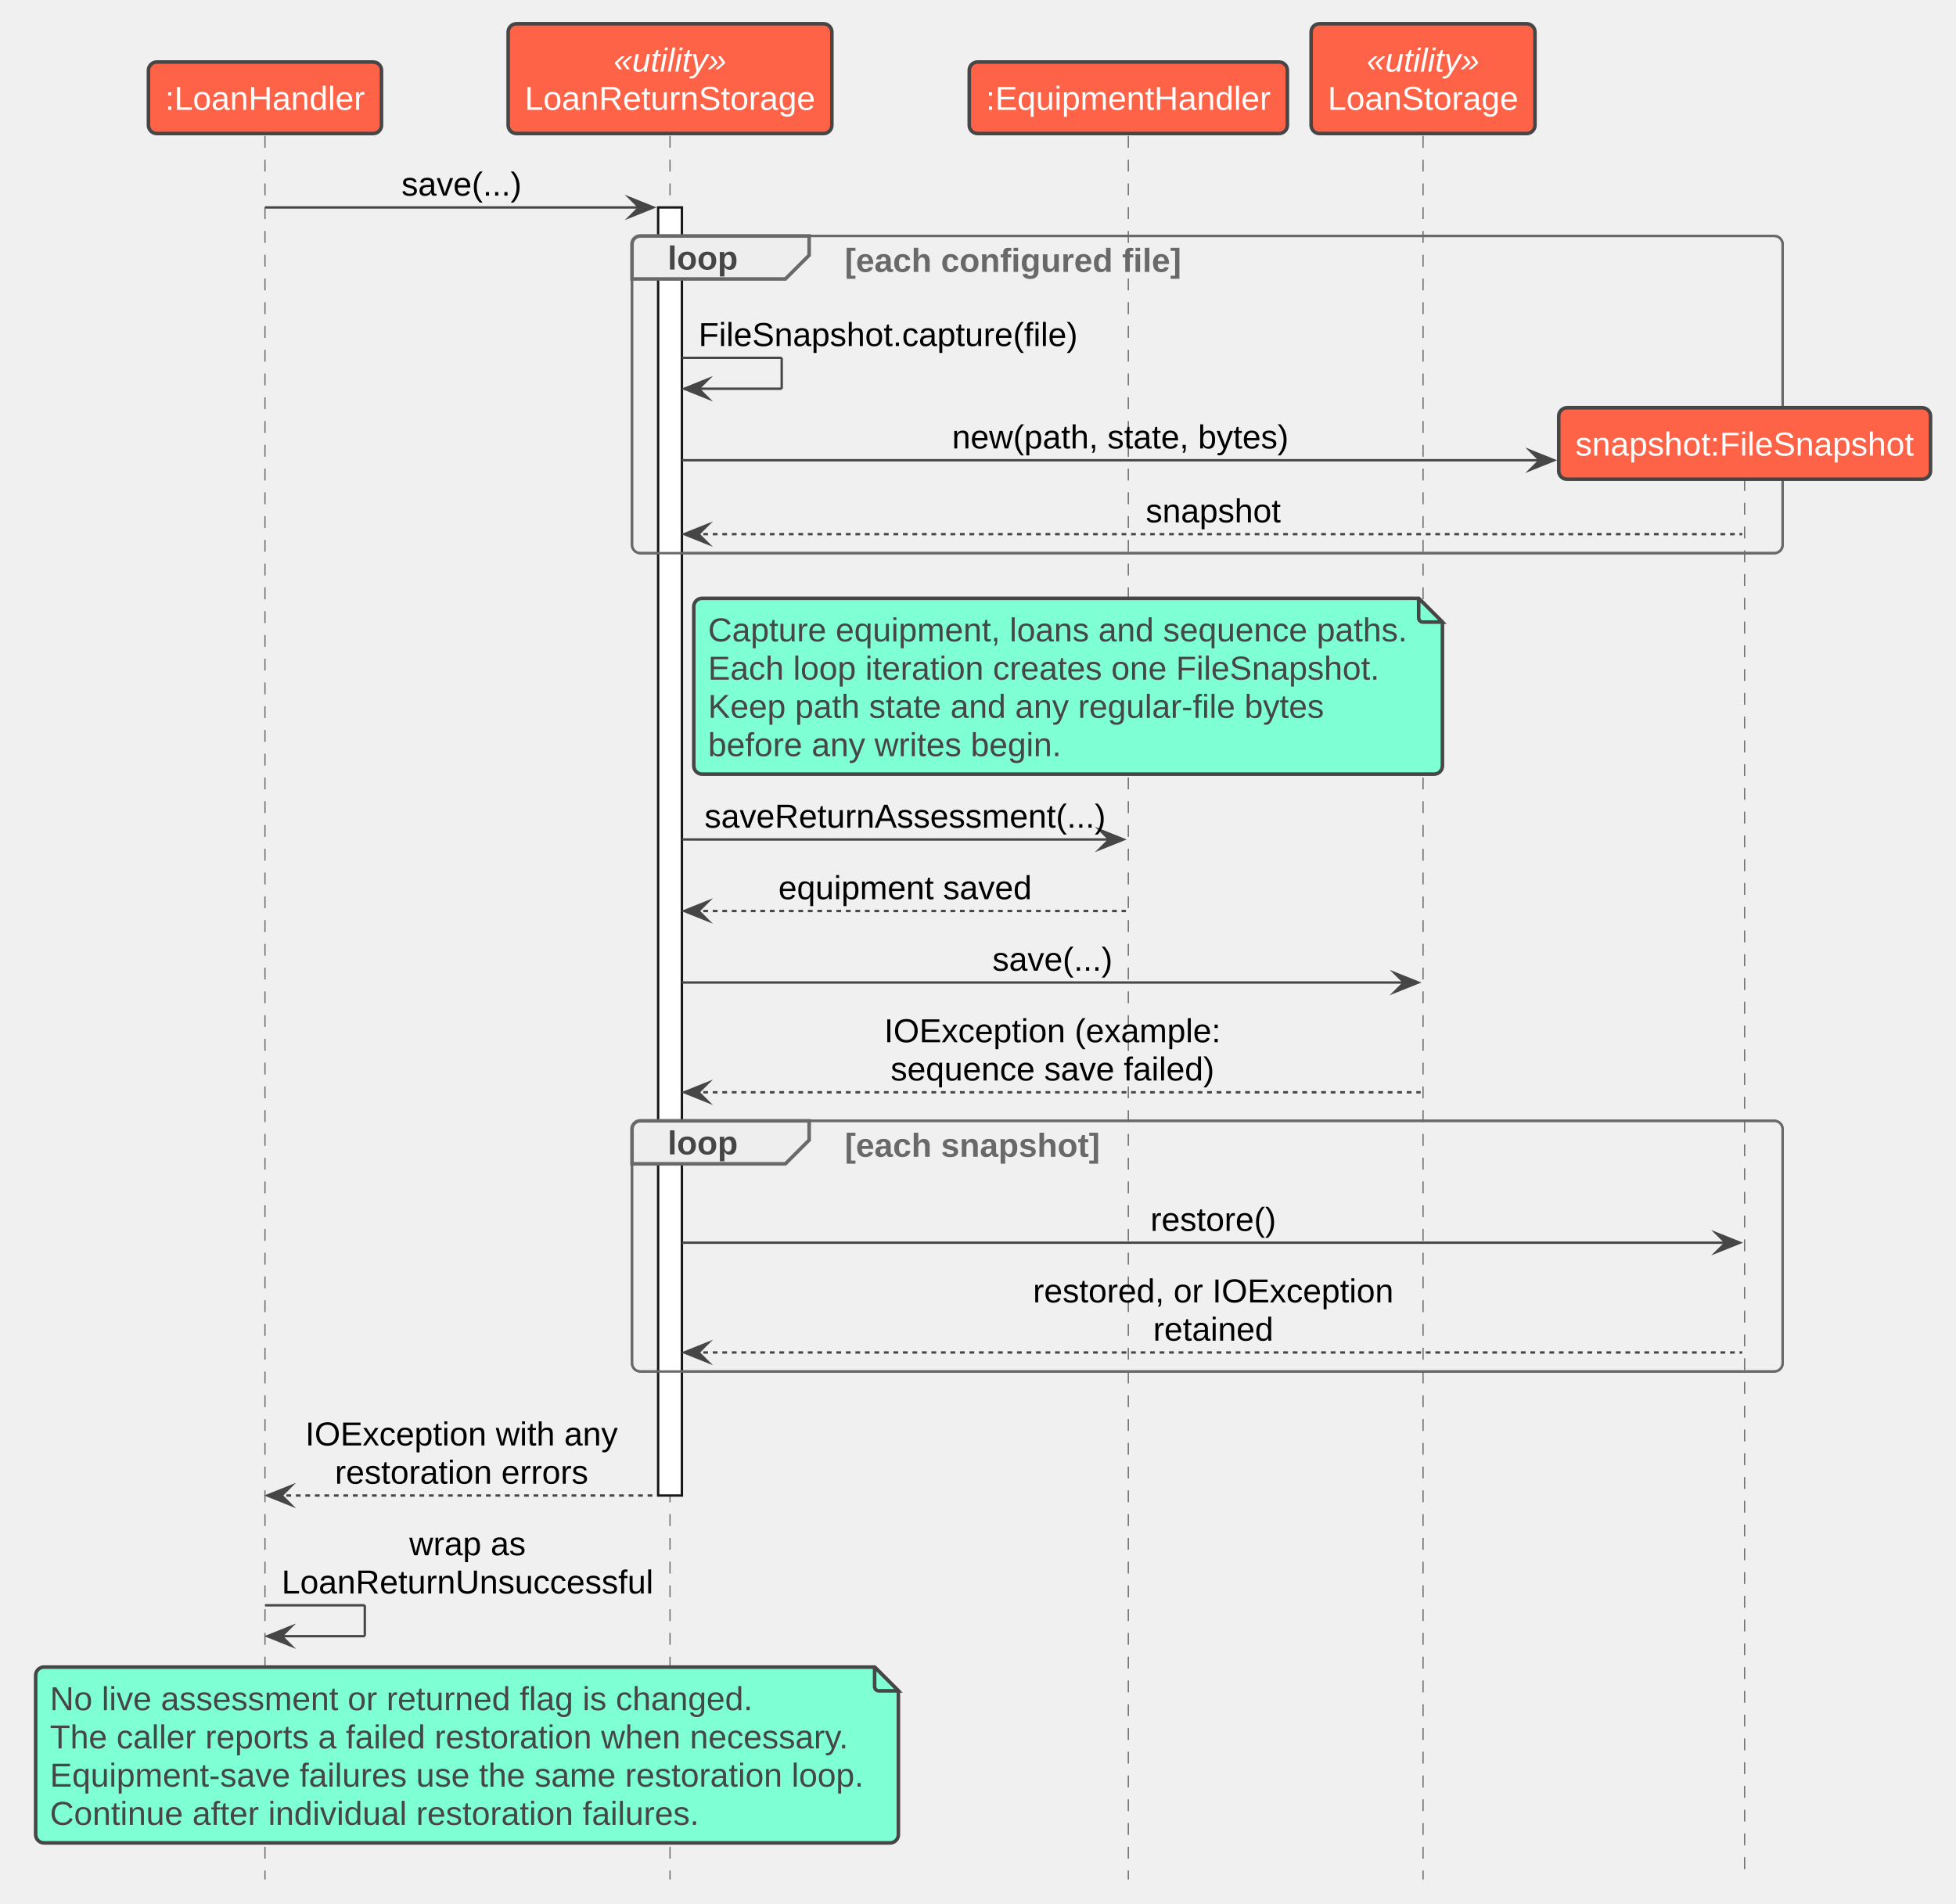
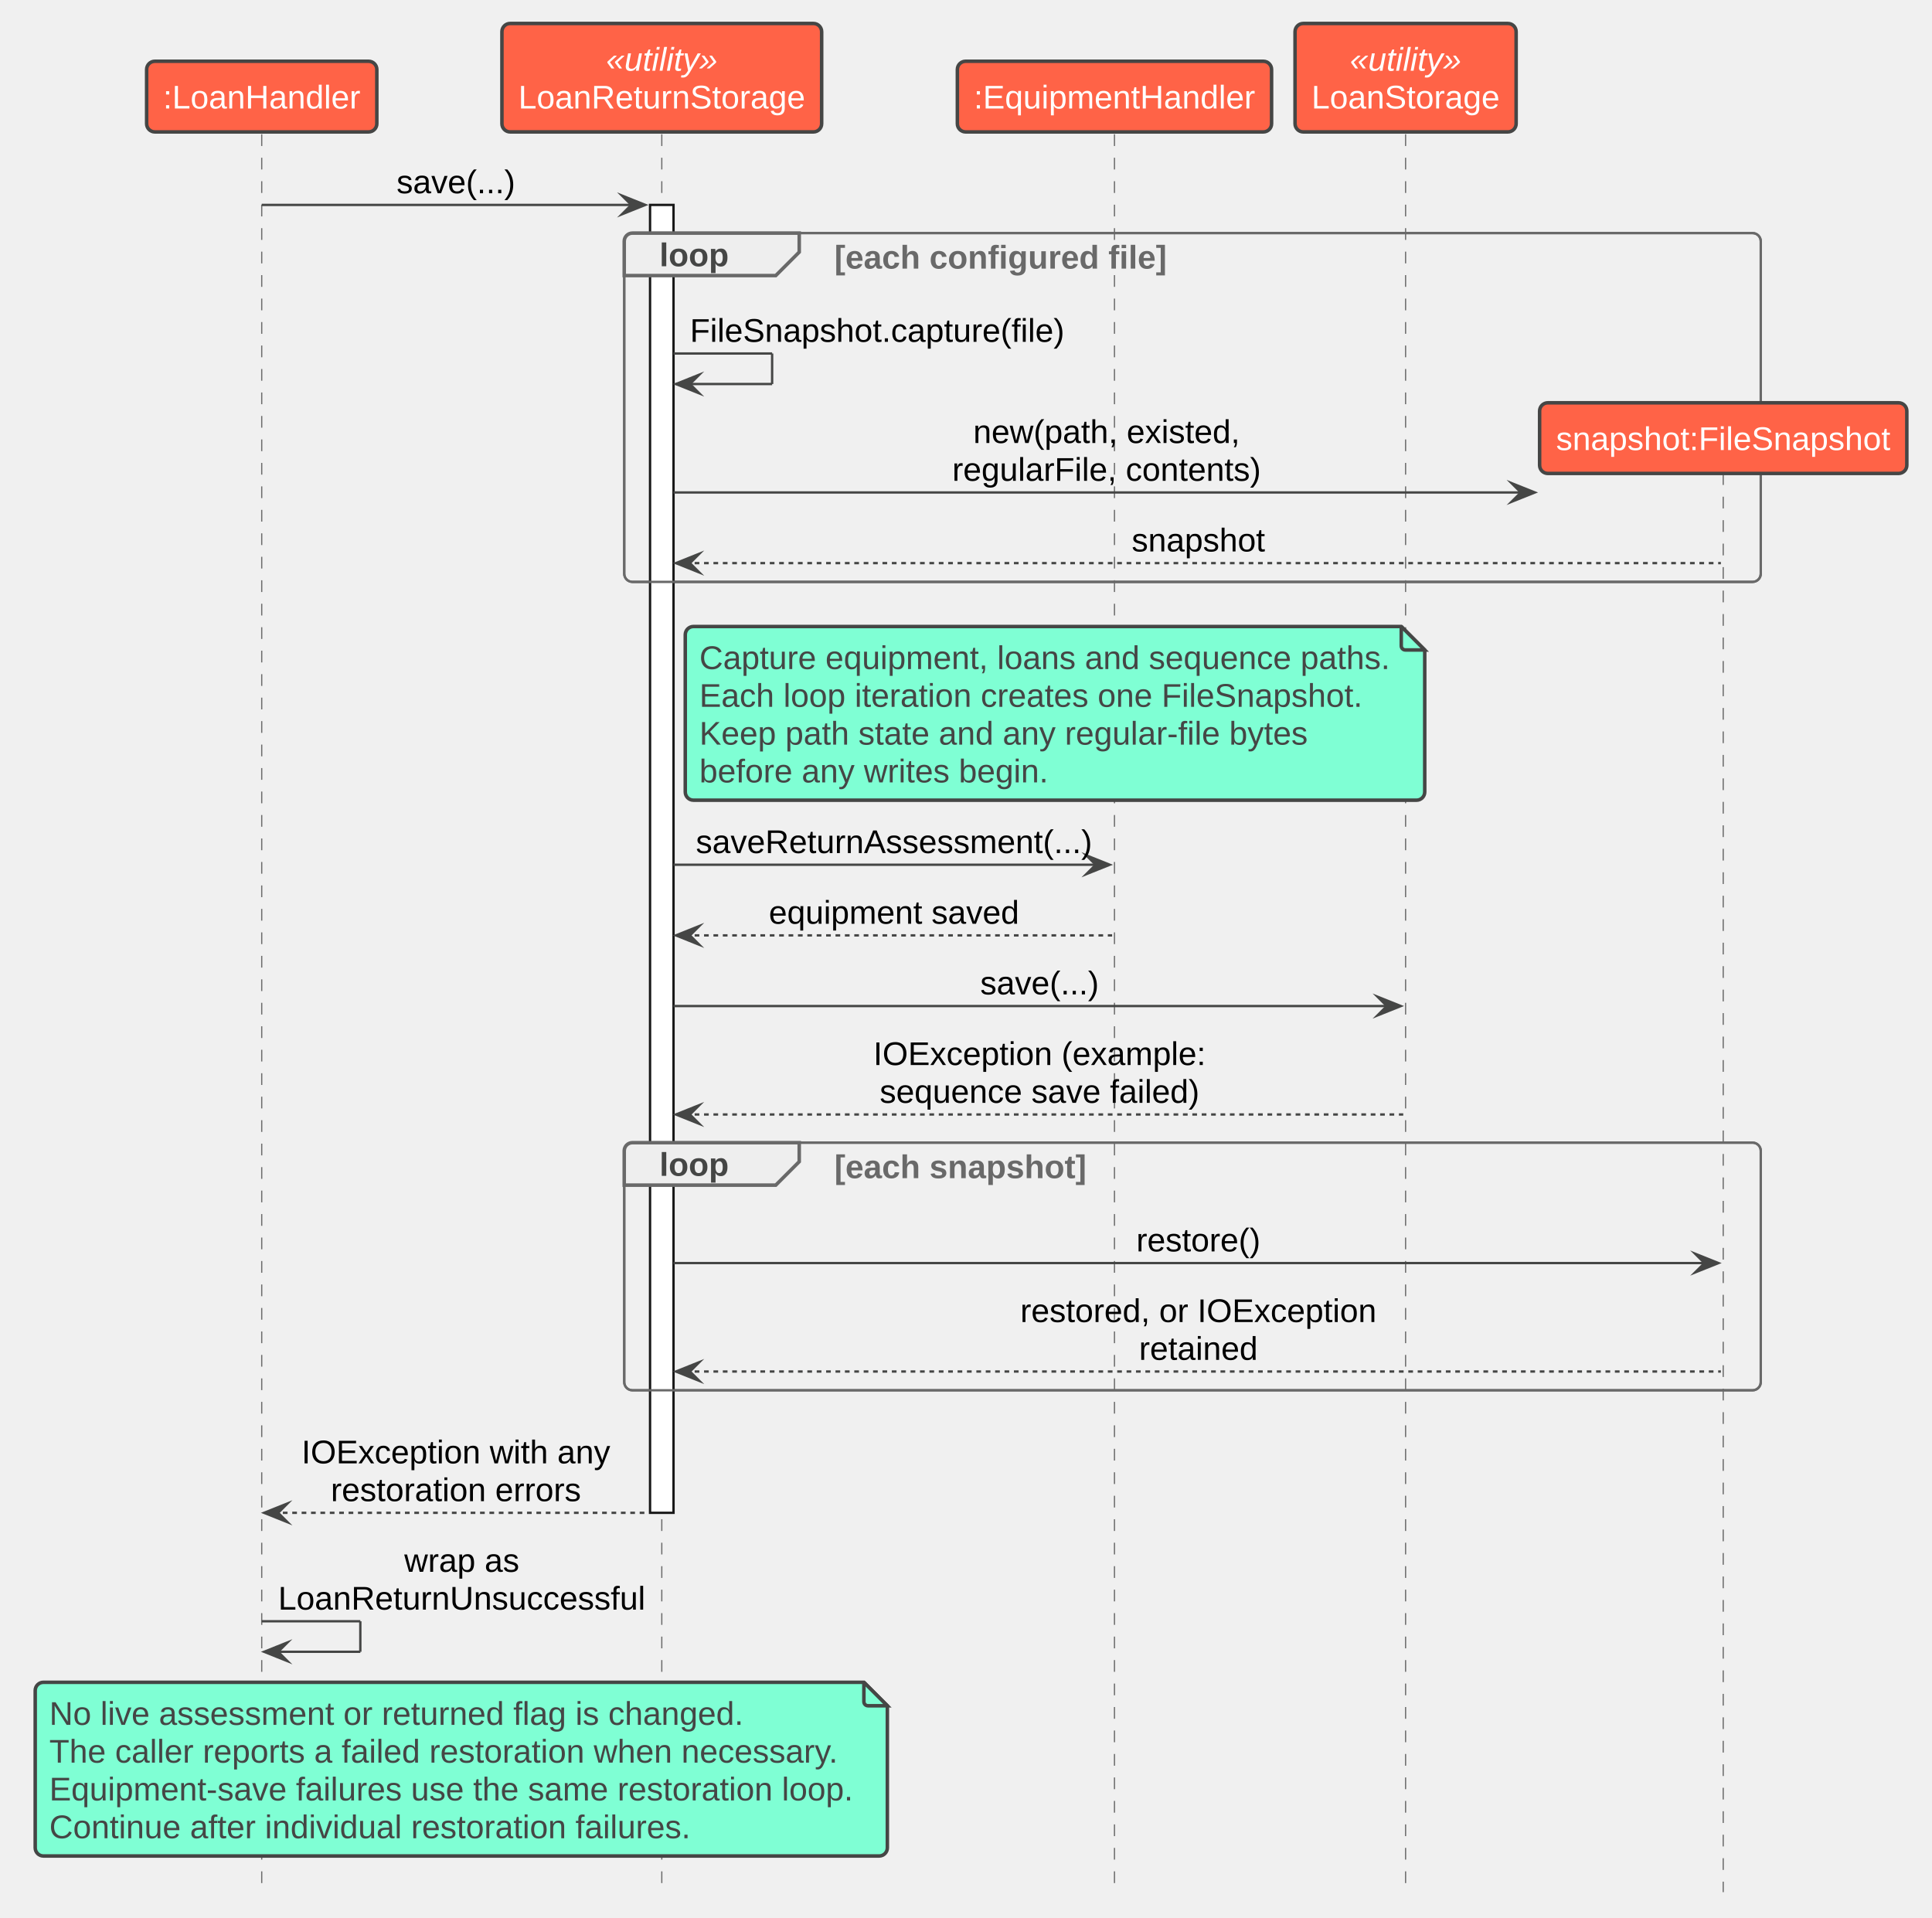
- <svg xmlns="http://www.w3.org/2000/svg" version="1.1" data-diagram-type="SEQUENCE" style="width:823px;height:801px;background:#FFFFFF;" width="823px" height="801px" viewBox="0 0 823 801" zoomAndPan="magnify" preserveAspectRatio="none" contentStyleType="text/css">
+ <svg xmlns="http://www.w3.org/2000/svg" version="1.1" data-diagram-type="SEQUENCE" style="width:823px;height:817px;background:#FFFFFF;" width="823px" height="817px" viewBox="0 0 823 817" zoomAndPan="magnify" preserveAspectRatio="none" contentStyleType="text/css">
  <defs />
  <g font-family="sans-serif" lengthAdjust="spacing">
-     <rect x="265.913" y="99.296" width="484.15" height="133.493" fill="none" style="stroke:#696969;stroke-width:1;" rx="3.5" ry="3.5" />
-     <rect x="265.913" y="471.677" width="484.15" height="105.493" fill="none" style="stroke:#696969;stroke-width:1;" rx="3.5" ry="3.5" />
+     <rect x="265.913" y="99.296" width="484.15" height="148.592" fill="none" style="stroke:#696969;stroke-width:1;" rx="3.5" ry="3.5" />
+     <rect x="265.913" y="486.775" width="484.15" height="105.493" fill="none" style="stroke:#696969;stroke-width:1;" rx="3.5" ry="3.5" />
    <g class="participant-lifeline" data-qualified-name="Handler" data-entity-uid="part1" id="part1-lifeline" data-source-line="6">
      <g>
-         <rect x="107.993" y="57.197" width="8" height="733.762" fill="#000" fill-opacity="0" />
-         <line x1="111.493" y1="57.197" x2="111.493" y2="790.959" style="stroke:#696969;stroke-width:0.5;stroke-dasharray:5,5;" />
+         <rect x="107.993" y="57.197" width="8" height="748.86" fill="#000" fill-opacity="0" />
+         <line x1="111.493" y1="57.197" x2="111.493" y2="806.058" style="stroke:#696969;stroke-width:0.5;stroke-dasharray:5,5;" />
      </g>
    </g>
    <g class="participant-lifeline" data-qualified-name="Store" data-entity-uid="part2" id="part2-lifeline" data-source-line="7">
      <g>
-         <rect x="278.413" y="57.197" width="8" height="733.762" fill="#000" fill-opacity="0" />
-         <line x1="281.913" y1="57.197" x2="281.913" y2="790.959" style="stroke:#696969;stroke-width:0.5;stroke-dasharray:5,5;" />
+         <rect x="278.413" y="57.197" width="8" height="748.86" fill="#000" fill-opacity="0" />
+         <line x1="281.913" y1="57.197" x2="281.913" y2="806.058" style="stroke:#696969;stroke-width:0.5;stroke-dasharray:5,5;" />
      </g>
    </g>
    <g>
-       <rect x="276.913" y="87.296" width="10" height="542.071" fill="#FFF" style="stroke:#181818;stroke-width:1;" />
+       <rect x="276.913" y="87.296" width="10" height="557.17" fill="#FFF" style="stroke:#181818;stroke-width:1;" />
    </g>
    <g class="participant-lifeline" data-qualified-name="Inventory" data-entity-uid="part3" id="part3-lifeline" data-source-line="8">
      <g>
-         <rect x="471.247" y="57.197" width="8" height="733.762" fill="#000" fill-opacity="0" />
-         <line x1="474.747" y1="57.197" x2="474.747" y2="790.959" style="stroke:#696969;stroke-width:0.5;stroke-dasharray:5,5;" />
+         <rect x="471.247" y="57.197" width="8" height="748.86" fill="#000" fill-opacity="0" />
+         <line x1="474.747" y1="57.197" x2="474.747" y2="806.058" style="stroke:#696969;stroke-width:0.5;stroke-dasharray:5,5;" />
      </g>
    </g>
    <g class="participant-lifeline" data-qualified-name="Loans" data-entity-uid="part4" id="part4-lifeline" data-source-line="9">
      <g>
-         <rect x="595.26" y="57.197" width="8" height="733.762" fill="#000" fill-opacity="0" />
-         <line x1="598.76" y1="57.197" x2="598.76" y2="790.959" style="stroke:#696969;stroke-width:0.5;stroke-dasharray:5,5;" />
+         <rect x="595.26" y="57.197" width="8" height="748.86" fill="#000" fill-opacity="0" />
+         <line x1="598.76" y1="57.197" x2="598.76" y2="806.058" style="stroke:#696969;stroke-width:0.5;stroke-dasharray:5,5;" />
      </g>
    </g>
    <g class="participant-lifeline" data-qualified-name="Snapshot" data-entity-uid="part5" id="part5-lifeline" data-source-line="15">
      <g>
-         <rect x="730.563" y="171.592" width="8" height="619.367" fill="#000" fill-opacity="0" />
-         <line x1="734.063" y1="171.592" x2="734.063" y2="790.959" style="stroke:#696969;stroke-width:0.5;stroke-dasharray:5,5;" />
+         <rect x="730.563" y="171.592" width="8" height="634.466" fill="#000" fill-opacity="0" />
+         <line x1="734.063" y1="171.592" x2="734.063" y2="806.058" style="stroke:#696969;stroke-width:0.5;stroke-dasharray:5,5;" />
      </g>
    </g>
    <g class="participant participant-head" data-qualified-name="Handler" data-entity-uid="part1" id="part1-head" data-source-line="6">
      <rect x="62.462" y="26.099" width="98.062" height="30.099" fill="#FF6347" style="stroke:#454645;stroke-width:1.5;" rx="3.5" ry="3.5" />
      <text x="69.462" y="46.23" fill="#FFF" font-size="14" textLength="84.062" font-family="Arial">:LoanHandler</text>
    </g>
    <g class="participant participant-head" data-qualified-name="Store" data-entity-uid="part2" id="part2-head" data-source-line="7">
      <rect x="213.813" y="10" width="136.199" height="46.197" fill="#FF6347" style="stroke:#454645;stroke-width:1.5;" rx="3.5" ry="3.5" />
      <text x="258.178" y="30.132" fill="#FFF" font-size="14" textLength="47.469" font-style="italic" font-family="Arial">«utility»</text>
      <text x="220.813" y="46.23" fill="#FFF" font-size="14" textLength="122.199" font-family="Arial">LoanReturnStorage</text>
    </g>
    <g class="participant participant-head" data-qualified-name="Inventory" data-entity-uid="part3" id="part3-head" data-source-line="8">
      <rect x="407.823" y="26.099" width="133.848" height="30.099" fill="#FF6347" style="stroke:#454645;stroke-width:1.5;" rx="3.5" ry="3.5" />
      <text x="414.823" y="46.23" fill="#FFF" font-size="14" textLength="119.848" font-family="Arial">:EquipmentHandler</text>
    </g>
    <g class="participant participant-head" data-qualified-name="Loans" data-entity-uid="part4" id="part4-head" data-source-line="9">
      <rect x="551.67" y="10" width="94.179" height="46.197" fill="#FF6347" style="stroke:#454645;stroke-width:1.5;" rx="3.5" ry="3.5" />
      <text x="575.025" y="30.132" fill="#FFF" font-size="14" textLength="47.469" font-style="italic" font-family="Arial">«utility»</text>
      <text x="558.67" y="46.23" fill="#FFF" font-size="14" textLength="80.179" font-family="Arial">LoanStorage</text>
    </g>
    <g class="message" data-entity-1="part1" data-entity-2="part2" id="msg1" data-source-line="11">
      <polygon points="264.913,83.296,274.913,87.296,264.913,91.296,268.913,87.296" fill="#454645" style="stroke:#454645;stroke-width:1;stroke-linejoin:miter;stroke-miterlimit:10;" />
      <line x1="111.493" y1="87.296" x2="270.913" y2="87.296" style="stroke:#454645;stroke-width:1;" />
      <text x="168.92" y="82.329" fill="#000" font-size="14" textLength="50.565" font-family="Arial">save(...)</text>
    </g>
    <path d="M269.413,99.296 L340.458,99.296 L340.458,107.395 L330.458,117.395 L265.913,117.395 L265.913,102.796 A3.5,3.5 0 0 1 269.413,99.296" style="stroke:#696969;stroke-width:1.5;" fill="#EEE" />
-     <rect x="265.913" y="99.296" width="484.15" height="133.493" fill="none" style="stroke:#696969;stroke-width:1;" rx="3.5" ry="3.5" />
+     <rect x="265.913" y="99.296" width="484.15" height="148.592" fill="none" style="stroke:#696969;stroke-width:1;" rx="3.5" ry="3.5" />
    <text x="280.913" y="113.428" fill="#454645" font-size="14" textLength="29.545" font-weight="700" font-family="Arial">loop</text>
    <text x="355.458" y="114.428" fill="#696969" font-size="14" textLength="141.572" font-weight="700" font-family="Arial">[each configured file]</text>
    <g class="message" data-entity-1="part2" data-entity-2="part2" id="msg2" data-source-line="14">
      <line x1="286.913" y1="150.592" x2="328.913" y2="150.592" style="stroke:#454645;stroke-width:1;" />
      <line x1="328.913" y1="150.592" x2="328.913" y2="163.592" style="stroke:#454645;stroke-width:1;" />
      <line x1="287.913" y1="163.592" x2="328.913" y2="163.592" style="stroke:#454645;stroke-width:1;" />
      <polygon points="297.913,159.592,287.913,163.592,297.913,167.592,293.913,163.592" fill="#454645" style="stroke:#454645;stroke-width:1;stroke-linejoin:miter;stroke-miterlimit:10;" />
      <text x="293.913" y="145.625" fill="#000" font-size="14" textLength="159.523" font-family="Arial">FileSnapshot.capture(file)</text>
    </g>
    <g class="participant participant-head" data-qualified-name="Snapshot" data-entity-uid="part5" id="part5-head" data-source-line="15">
      <rect x="655.849" y="171.592" width="156.427" height="30.099" fill="#FF6347" style="stroke:#454645;stroke-width:1.5;" rx="3.5" ry="3.5" />
      <text x="662.849" y="191.724" fill="#FFF" font-size="14" textLength="142.427" font-family="Arial">snapshot:FileSnapshot</text>
    </g>
    <g class="message" data-entity-1="part2" data-entity-2="part5" id="msg3" data-source-line="16">
-       <polygon points="643.849,189.69,653.849,193.69,643.849,197.69,647.849,193.69" fill="#454645" style="stroke:#454645;stroke-width:1;stroke-linejoin:miter;stroke-miterlimit:10;" />
-       <line x1="286.913" y1="193.69" x2="649.849" y2="193.69" style="stroke:#454645;stroke-width:1;" />
-       <text x="400.567" y="188.724" fill="#000" font-size="14" textLength="61.482" font-family="Arial">new(path,</text>
-       <text x="462.05" y="188.724" fill="#000" font-size="14" font-family="Arial"> </text>
-       <text x="465.939" y="188.724" fill="#000" font-size="14" textLength="34.241" font-family="Arial">state,</text>
-       <text x="500.181" y="188.724" fill="#000" font-size="14" font-family="Arial"> </text>
-       <text x="504.07" y="188.724" fill="#000" font-size="14" textLength="38.124" font-family="Arial">bytes)</text>
+       <polygon points="643.849,205.789,653.849,209.789,643.849,213.789,647.849,209.789" fill="#454645" style="stroke:#454645;stroke-width:1;stroke-linejoin:miter;stroke-miterlimit:10;" />
+       <line x1="286.913" y1="209.789" x2="649.849" y2="209.789" style="stroke:#454645;stroke-width:1;" />
+       <text x="414.571" y="188.724" fill="#000" font-size="14" textLength="61.482" font-family="Arial">new(path,</text>
+       <text x="476.053" y="188.724" fill="#000" font-size="14" font-family="Arial"> </text>
+       <text x="479.943" y="188.724" fill="#000" font-size="14" textLength="48.248" font-family="Arial">existed,</text>
+       <text x="405.629" y="204.822" fill="#000" font-size="14" textLength="70.027" font-family="Arial">regularFile,</text>
+       <text x="475.657" y="204.822" fill="#000" font-size="14" font-family="Arial"> </text>
+       <text x="479.546" y="204.822" fill="#000" font-size="14" textLength="57.586" font-family="Arial">contents)</text>
    </g>
    <g class="message" data-entity-1="part5" data-entity-2="part2" id="msg4" data-source-line="17">
-       <polygon points="297.913,220.789,287.913,224.789,297.913,228.789,293.913,224.789" fill="#454645" style="stroke:#454645;stroke-width:1;stroke-linejoin:miter;stroke-miterlimit:10;" />
-       <line x1="291.913" y1="224.789" x2="733.063" y2="224.789" style="stroke:#454645;stroke-width:1;stroke-dasharray:2,2;" />
-       <text x="482.077" y="219.822" fill="#000" font-size="14" textLength="56.82" font-family="Arial">snapshot</text>
+       <polygon points="297.913,235.888,287.913,239.888,297.913,243.888,293.913,239.888" fill="#454645" style="stroke:#454645;stroke-width:1;stroke-linejoin:miter;stroke-miterlimit:10;" />
+       <line x1="291.913" y1="239.888" x2="733.063" y2="239.888" style="stroke:#454645;stroke-width:1;stroke-dasharray:2,2;" />
+       <text x="482.077" y="234.921" fill="#000" font-size="14" textLength="56.82" font-family="Arial">snapshot</text>
    </g>
-     <path d="M291.913,255.289 L291.913,322.289 A3.5,3.5 0 0 0 295.413,325.789 L603.413,325.789 A3.5,3.5 0 0 0 606.913,322.289 L606.913,261.789 L596.913,251.789 L295.413,251.789 A3.5,3.5 0 0 0 291.913,255.289" style="stroke:#454645;stroke-width:1.5;" fill="#7FFFD4" />
-     <path d="M596.913,251.789 L596.913,260.039 A1.75,1.75 0 0 0 598.663,261.789 L606.913,261.789 L596.913,251.789" style="stroke:#454645;stroke-width:1.5;" fill="#7FFFD4" />
-     <text x="297.913" y="269.921" fill="#454645" font-size="14" textLength="294.205" font-family="Arial">Capture equipment, loans and sequence paths.</text>
-     <text x="297.913" y="286.02" fill="#454645" font-size="14" textLength="282.509" font-family="Arial">Each loop iteration creates one FileSnapshot.</text>
-     <text x="297.913" y="302.118" fill="#454645" font-size="14" textLength="259.164" font-family="Arial">Keep path state and any regular-file bytes</text>
-     <text x="297.913" y="318.217" fill="#454645" font-size="14" textLength="148.641" font-family="Arial">before any writes begin.</text>
+     <path d="M291.913,270.388 L291.913,337.388 A3.5,3.5 0 0 0 295.413,340.888 L603.413,340.888 A3.5,3.5 0 0 0 606.913,337.388 L606.913,276.888 L596.913,266.888 L295.413,266.888 A3.5,3.5 0 0 0 291.913,270.388" style="stroke:#454645;stroke-width:1.5;" fill="#7FFFD4" />
+     <path d="M596.913,266.888 L596.913,275.138 A1.75,1.75 0 0 0 598.663,276.888 L606.913,276.888 L596.913,266.888" style="stroke:#454645;stroke-width:1.5;" fill="#7FFFD4" />
+     <text x="297.913" y="285.02" fill="#454645" font-size="14" textLength="294.205" font-family="Arial">Capture equipment, loans and sequence paths.</text>
+     <text x="297.913" y="301.118" fill="#454645" font-size="14" textLength="282.509" font-family="Arial">Each loop iteration creates one FileSnapshot.</text>
+     <text x="297.913" y="317.217" fill="#454645" font-size="14" textLength="259.164" font-family="Arial">Keep path state and any regular-file bytes</text>
+     <text x="297.913" y="333.315" fill="#454645" font-size="14" textLength="148.641" font-family="Arial">before any writes begin.</text>
    <g class="message" data-entity-1="part2" data-entity-2="part3" id="msg5" data-source-line="25">
-       <polygon points="462.747,349.282,472.747,353.282,462.747,357.282,466.747,353.282" fill="#454645" style="stroke:#454645;stroke-width:1;stroke-linejoin:miter;stroke-miterlimit:10;" />
-       <line x1="286.913" y1="353.282" x2="468.747" y2="353.282" style="stroke:#454645;stroke-width:1;" />
-       <text x="296.413" y="348.315" fill="#000" font-size="14" textLength="168.834" font-family="Arial">saveReturnAssessment(...)</text>
+       <polygon points="462.747,364.381,472.747,368.381,462.747,372.381,466.747,368.381" fill="#454645" style="stroke:#454645;stroke-width:1;stroke-linejoin:miter;stroke-miterlimit:10;" />
+       <line x1="286.913" y1="368.381" x2="468.747" y2="368.381" style="stroke:#454645;stroke-width:1;" />
+       <text x="296.413" y="363.414" fill="#000" font-size="14" textLength="168.834" font-family="Arial">saveReturnAssessment(...)</text>
    </g>
    <g class="message" data-entity-1="part3" data-entity-2="part2" id="msg6" data-source-line="26">
-       <polygon points="297.913,379.381,287.913,383.381,297.913,387.381,293.913,383.381" fill="#454645" style="stroke:#454645;stroke-width:1;stroke-linejoin:miter;stroke-miterlimit:10;" />
-       <line x1="291.913" y1="383.381" x2="473.747" y2="383.381" style="stroke:#454645;stroke-width:1;stroke-dasharray:2,2;" />
-       <text x="327.516" y="378.414" fill="#000" font-size="14" textLength="65.379" font-family="Arial">equipment</text>
-       <text x="392.895" y="378.414" fill="#000" font-size="14" font-family="Arial"> </text>
-       <text x="396.785" y="378.414" fill="#000" font-size="14" textLength="37.358" font-family="Arial">saved</text>
+       <polygon points="297.913,394.479,287.913,398.479,297.913,402.479,293.913,398.479" fill="#454645" style="stroke:#454645;stroke-width:1;stroke-linejoin:miter;stroke-miterlimit:10;" />
+       <line x1="291.913" y1="398.479" x2="473.747" y2="398.479" style="stroke:#454645;stroke-width:1;stroke-dasharray:2,2;" />
+       <text x="327.516" y="393.513" fill="#000" font-size="14" textLength="65.379" font-family="Arial">equipment</text>
+       <text x="392.895" y="393.513" fill="#000" font-size="14" font-family="Arial"> </text>
+       <text x="396.785" y="393.513" fill="#000" font-size="14" textLength="37.358" font-family="Arial">saved</text>
    </g>
    <g class="message" data-entity-1="part2" data-entity-2="part4" id="msg7" data-source-line="27">
-       <polygon points="586.76,409.479,596.76,413.479,586.76,417.479,590.76,413.479" fill="#454645" style="stroke:#454645;stroke-width:1;stroke-linejoin:miter;stroke-miterlimit:10;" />
-       <line x1="286.913" y1="413.479" x2="592.76" y2="413.479" style="stroke:#454645;stroke-width:1;" />
-       <text x="417.553" y="408.513" fill="#000" font-size="14" textLength="50.565" font-family="Arial">save(...)</text>
+       <polygon points="586.76,424.578,596.76,428.578,586.76,432.578,590.76,428.578" fill="#454645" style="stroke:#454645;stroke-width:1;stroke-linejoin:miter;stroke-miterlimit:10;" />
+       <line x1="286.913" y1="428.578" x2="592.76" y2="428.578" style="stroke:#454645;stroke-width:1;" />
+       <text x="417.553" y="423.611" fill="#000" font-size="14" textLength="50.565" font-family="Arial">save(...)</text>
    </g>
    <g class="message" data-entity-1="part4" data-entity-2="part2" id="msg8" data-source-line="28">
-       <polygon points="297.913,455.677,287.913,459.677,297.913,463.677,293.913,459.677" fill="#454645" style="stroke:#454645;stroke-width:1;stroke-linejoin:miter;stroke-miterlimit:10;" />
-       <line x1="291.913" y1="459.677" x2="597.76" y2="459.677" style="stroke:#454645;stroke-width:1;stroke-dasharray:2,2;" />
-       <text x="372.026" y="438.611" fill="#000" font-size="14" textLength="76.262" font-family="Arial">IOException</text>
-       <text x="448.288" y="438.611" fill="#000" font-size="14" font-family="Arial"> </text>
-       <text x="452.177" y="438.611" fill="#000" font-size="14" textLength="61.469" font-family="Arial">(example:</text>
-       <text x="374.737" y="454.71" fill="#000" font-size="14" textLength="60.717" font-family="Arial">sequence</text>
-       <text x="435.453" y="454.71" fill="#000" font-size="14" font-family="Arial"> </text>
-       <text x="439.343" y="454.71" fill="#000" font-size="14" textLength="29.572" font-family="Arial">save</text>
-       <text x="468.915" y="454.71" fill="#000" font-size="14" font-family="Arial"> </text>
-       <text x="472.805" y="454.71" fill="#000" font-size="14" textLength="38.131" font-family="Arial">failed)</text>
+       <polygon points="297.913,470.775,287.913,474.775,297.913,478.775,293.913,474.775" fill="#454645" style="stroke:#454645;stroke-width:1;stroke-linejoin:miter;stroke-miterlimit:10;" />
+       <line x1="291.913" y1="474.775" x2="597.76" y2="474.775" style="stroke:#454645;stroke-width:1;stroke-dasharray:2,2;" />
+       <text x="372.026" y="453.71" fill="#000" font-size="14" textLength="76.262" font-family="Arial">IOException</text>
+       <text x="448.288" y="453.71" fill="#000" font-size="14" font-family="Arial"> </text>
+       <text x="452.177" y="453.71" fill="#000" font-size="14" textLength="61.469" font-family="Arial">(example:</text>
+       <text x="374.737" y="469.809" fill="#000" font-size="14" textLength="60.717" font-family="Arial">sequence</text>
+       <text x="435.453" y="469.809" fill="#000" font-size="14" font-family="Arial"> </text>
+       <text x="439.343" y="469.809" fill="#000" font-size="14" textLength="29.572" font-family="Arial">save</text>
+       <text x="468.915" y="469.809" fill="#000" font-size="14" font-family="Arial"> </text>
+       <text x="472.805" y="469.809" fill="#000" font-size="14" textLength="38.131" font-family="Arial">failed)</text>
    </g>
-     <path d="M269.413,471.677 L340.458,471.677 L340.458,479.775 L330.458,489.775 L265.913,489.775 L265.913,475.177 A3.5,3.5 0 0 1 269.413,471.677" style="stroke:#696969;stroke-width:1.5;" fill="#EEE" />
-     <rect x="265.913" y="471.677" width="484.15" height="105.493" fill="none" style="stroke:#696969;stroke-width:1;" rx="3.5" ry="3.5" />
-     <text x="280.913" y="485.809" fill="#454645" font-size="14" textLength="29.545" font-weight="700" font-family="Arial">loop</text>
-     <text x="355.458" y="486.809" fill="#696969" font-size="14" textLength="107.352" font-weight="700" font-family="Arial">[each snapshot]</text>
+     <path d="M269.413,486.775 L340.458,486.775 L340.458,494.874 L330.458,504.874 L265.913,504.874 L265.913,490.275 A3.5,3.5 0 0 1 269.413,486.775" style="stroke:#696969;stroke-width:1.5;" fill="#EEE" />
+     <rect x="265.913" y="486.775" width="484.15" height="105.493" fill="none" style="stroke:#696969;stroke-width:1;" rx="3.5" ry="3.5" />
+     <text x="280.913" y="500.907" fill="#454645" font-size="14" textLength="29.545" font-weight="700" font-family="Arial">loop</text>
+     <text x="355.458" y="501.907" fill="#696969" font-size="14" textLength="107.352" font-weight="700" font-family="Arial">[each snapshot]</text>
    <g class="message" data-entity-1="part2" data-entity-2="part5" id="msg9" data-source-line="30">
-       <polygon points="722.063,518.973,732.063,522.973,722.063,526.973,726.063,522.973" fill="#454645" style="stroke:#454645;stroke-width:1;stroke-linejoin:miter;stroke-miterlimit:10;" />
-       <line x1="286.913" y1="522.973" x2="728.063" y2="522.973" style="stroke:#454645;stroke-width:1;" />
-       <text x="484.039" y="518.006" fill="#000" font-size="14" textLength="52.896" font-family="Arial">restore()</text>
+       <polygon points="722.063,534.071,732.063,538.071,722.063,542.071,726.063,538.071" fill="#454645" style="stroke:#454645;stroke-width:1;stroke-linejoin:miter;stroke-miterlimit:10;" />
+       <line x1="286.913" y1="538.071" x2="728.063" y2="538.071" style="stroke:#454645;stroke-width:1;" />
+       <text x="484.039" y="533.104" fill="#000" font-size="14" textLength="52.896" font-family="Arial">restore()</text>
    </g>
    <g class="message" data-entity-1="part5" data-entity-2="part2" id="msg10" data-source-line="31">
-       <polygon points="297.913,565.17,287.913,569.17,297.913,573.17,293.913,569.17" fill="#454645" style="stroke:#454645;stroke-width:1;stroke-linejoin:miter;stroke-miterlimit:10;" />
-       <line x1="291.913" y1="569.17" x2="733.063" y2="569.17" style="stroke:#454645;stroke-width:1;stroke-dasharray:2,2;" />
-       <text x="434.619" y="548.104" fill="#000" font-size="14" textLength="55.248" font-family="Arial">restored,</text>
-       <text x="489.867" y="548.104" fill="#000" font-size="14" font-family="Arial"> </text>
-       <text x="493.757" y="548.104" fill="#000" font-size="14" textLength="12.448" font-family="Arial">or</text>
-       <text x="506.205" y="548.104" fill="#000" font-size="14" font-family="Arial"> </text>
-       <text x="510.094" y="548.104" fill="#000" font-size="14" textLength="76.262" font-family="Arial">IOException</text>
-       <text x="485.191" y="564.203" fill="#000" font-size="14" textLength="50.593" font-family="Arial">retained</text>
+       <polygon points="297.913,580.269,287.913,584.269,297.913,588.269,293.913,584.269" fill="#454645" style="stroke:#454645;stroke-width:1;stroke-linejoin:miter;stroke-miterlimit:10;" />
+       <line x1="291.913" y1="584.269" x2="733.063" y2="584.269" style="stroke:#454645;stroke-width:1;stroke-dasharray:2,2;" />
+       <text x="434.619" y="563.203" fill="#000" font-size="14" textLength="55.248" font-family="Arial">restored,</text>
+       <text x="489.867" y="563.203" fill="#000" font-size="14" font-family="Arial"> </text>
+       <text x="493.757" y="563.203" fill="#000" font-size="14" textLength="12.448" font-family="Arial">or</text>
+       <text x="506.205" y="563.203" fill="#000" font-size="14" font-family="Arial"> </text>
+       <text x="510.094" y="563.203" fill="#000" font-size="14" textLength="76.262" font-family="Arial">IOException</text>
+       <text x="485.191" y="579.302" fill="#000" font-size="14" textLength="50.593" font-family="Arial">retained</text>
    </g>
    <g class="message" data-entity-1="part2" data-entity-2="part1" id="msg11" data-source-line="33">
-       <polygon points="122.493,625.367,112.493,629.367,122.493,633.367,118.493,629.367" fill="#454645" style="stroke:#454645;stroke-width:1;stroke-linejoin:miter;stroke-miterlimit:10;" />
-       <line x1="116.493" y1="629.367" x2="275.913" y2="629.367" style="stroke:#454645;stroke-width:1;stroke-dasharray:2,2;" />
-       <text x="128.448" y="608.302" fill="#000" font-size="14" textLength="76.262" font-family="Arial">IOException</text>
-       <text x="204.709" y="608.302" fill="#000" font-size="14" font-family="Arial"> </text>
-       <text x="208.599" y="608.302" fill="#000" font-size="14" textLength="24.896" font-family="Arial">with</text>
-       <text x="233.496" y="608.302" fill="#000" font-size="14" font-family="Arial"> </text>
-       <text x="237.385" y="608.302" fill="#000" font-size="14" textLength="22.572" font-family="Arial">any</text>
-       <text x="140.906" y="624.4" fill="#000" font-size="14" textLength="66.145" font-family="Arial">restoration</text>
-       <text x="207.051" y="624.4" fill="#000" font-size="14" font-family="Arial"> </text>
-       <text x="210.94" y="624.4" fill="#000" font-size="14" textLength="36.559" font-family="Arial">errors</text>
+       <polygon points="122.493,640.466,112.493,644.466,122.493,648.466,118.493,644.466" fill="#454645" style="stroke:#454645;stroke-width:1;stroke-linejoin:miter;stroke-miterlimit:10;" />
+       <line x1="116.493" y1="644.466" x2="275.913" y2="644.466" style="stroke:#454645;stroke-width:1;stroke-dasharray:2,2;" />
+       <text x="128.448" y="623.4" fill="#000" font-size="14" textLength="76.262" font-family="Arial">IOException</text>
+       <text x="204.709" y="623.4" fill="#000" font-size="14" font-family="Arial"> </text>
+       <text x="208.599" y="623.4" fill="#000" font-size="14" textLength="24.896" font-family="Arial">with</text>
+       <text x="233.496" y="623.4" fill="#000" font-size="14" font-family="Arial"> </text>
+       <text x="237.385" y="623.4" fill="#000" font-size="14" textLength="22.572" font-family="Arial">any</text>
+       <text x="140.906" y="639.499" fill="#000" font-size="14" textLength="66.145" font-family="Arial">restoration</text>
+       <text x="207.051" y="639.499" fill="#000" font-size="14" font-family="Arial"> </text>
+       <text x="210.94" y="639.499" fill="#000" font-size="14" textLength="36.559" font-family="Arial">errors</text>
    </g>
    <g class="message" data-entity-1="part1" data-entity-2="part1" id="msg12" data-source-line="35">
-       <line x1="111.493" y1="675.564" x2="153.493" y2="675.564" style="stroke:#454645;stroke-width:1;" />
-       <line x1="153.493" y1="675.564" x2="153.493" y2="688.564" style="stroke:#454645;stroke-width:1;" />
-       <line x1="112.493" y1="688.564" x2="153.493" y2="688.564" style="stroke:#454645;stroke-width:1;" />
-       <polygon points="122.493,684.564,112.493,688.564,122.493,692.564,118.493,688.564" fill="#454645" style="stroke:#454645;stroke-width:1;stroke-linejoin:miter;stroke-miterlimit:10;" />
-       <text x="172.192" y="654.499" fill="#000" font-size="14" textLength="30.345" font-family="Arial">wrap</text>
-       <text x="202.537" y="654.499" fill="#000" font-size="14" font-family="Arial"> </text>
-       <text x="206.427" y="654.499" fill="#000" font-size="14" textLength="14.786" font-family="Arial">as</text>
-       <text x="118.493" y="670.598" fill="#000" font-size="14" textLength="156.42" font-family="Arial">LoanReturnUnsuccessful</text>
+       <line x1="111.493" y1="690.663" x2="153.493" y2="690.663" style="stroke:#454645;stroke-width:1;" />
+       <line x1="153.493" y1="690.663" x2="153.493" y2="703.663" style="stroke:#454645;stroke-width:1;" />
+       <line x1="112.493" y1="703.663" x2="153.493" y2="703.663" style="stroke:#454645;stroke-width:1;" />
+       <polygon points="122.493,699.663,112.493,703.663,122.493,707.663,118.493,703.663" fill="#454645" style="stroke:#454645;stroke-width:1;stroke-linejoin:miter;stroke-miterlimit:10;" />
+       <text x="172.192" y="669.598" fill="#000" font-size="14" textLength="30.345" font-family="Arial">wrap</text>
+       <text x="202.537" y="669.598" fill="#000" font-size="14" font-family="Arial"> </text>
+       <text x="206.427" y="669.598" fill="#000" font-size="14" textLength="14.786" font-family="Arial">as</text>
+       <text x="118.493" y="685.696" fill="#000" font-size="14" textLength="156.42" font-family="Arial">LoanReturnUnsuccessful</text>
    </g>
-     <path d="M15,705.064 L15,772.064 A3.5,3.5 0 0 0 18.5,775.564 L374.5,775.564 A3.5,3.5 0 0 0 378,772.064 L378,711.564 L368,701.564 L18.5,701.564 A3.5,3.5 0 0 0 15,705.064" style="stroke:#454645;stroke-width:1.5;" fill="#7FFFD4" />
-     <path d="M368,701.564 L368,709.814 A1.75,1.75 0 0 0 369.75,711.564 L378,711.564 L368,701.564" style="stroke:#454645;stroke-width:1.5;" fill="#7FFFD4" />
-     <text x="21" y="719.696" fill="#454645" font-size="14" textLength="295.709" font-family="Arial">No live assessment or returned flag is changed.</text>
-     <text x="21" y="735.795" fill="#454645" font-size="14" textLength="336.943" font-family="Arial">The caller reports a failed restoration when necessary.</text>
-     <text x="21" y="751.894" fill="#454645" font-size="14" textLength="342.405" font-family="Arial">Equipment-save failures use the same restoration loop.</text>
-     <text x="21" y="767.992" fill="#454645" font-size="14" textLength="273.15" font-family="Arial">Continue after individual restoration failures.</text>
+     <path d="M15,720.163 L15,787.163 A3.5,3.5 0 0 0 18.5,790.663 L374.5,790.663 A3.5,3.5 0 0 0 378,787.163 L378,726.663 L368,716.663 L18.5,716.663 A3.5,3.5 0 0 0 15,720.163" style="stroke:#454645;stroke-width:1.5;" fill="#7FFFD4" />
+     <path d="M368,716.663 L368,724.913 A1.75,1.75 0 0 0 369.75,726.663 L378,726.663 L368,716.663" style="stroke:#454645;stroke-width:1.5;" fill="#7FFFD4" />
+     <text x="21" y="734.795" fill="#454645" font-size="14" textLength="295.709" font-family="Arial">No live assessment or returned flag is changed.</text>
+     <text x="21" y="750.894" fill="#454645" font-size="14" textLength="336.943" font-family="Arial">The caller reports a failed restoration when necessary.</text>
+     <text x="21" y="766.992" fill="#454645" font-size="14" textLength="342.405" font-family="Arial">Equipment-save failures use the same restoration loop.</text>
+     <text x="21" y="783.091" fill="#454645" font-size="14" textLength="273.15" font-family="Arial">Continue after individual restoration failures.</text>
  </g>
</svg>
